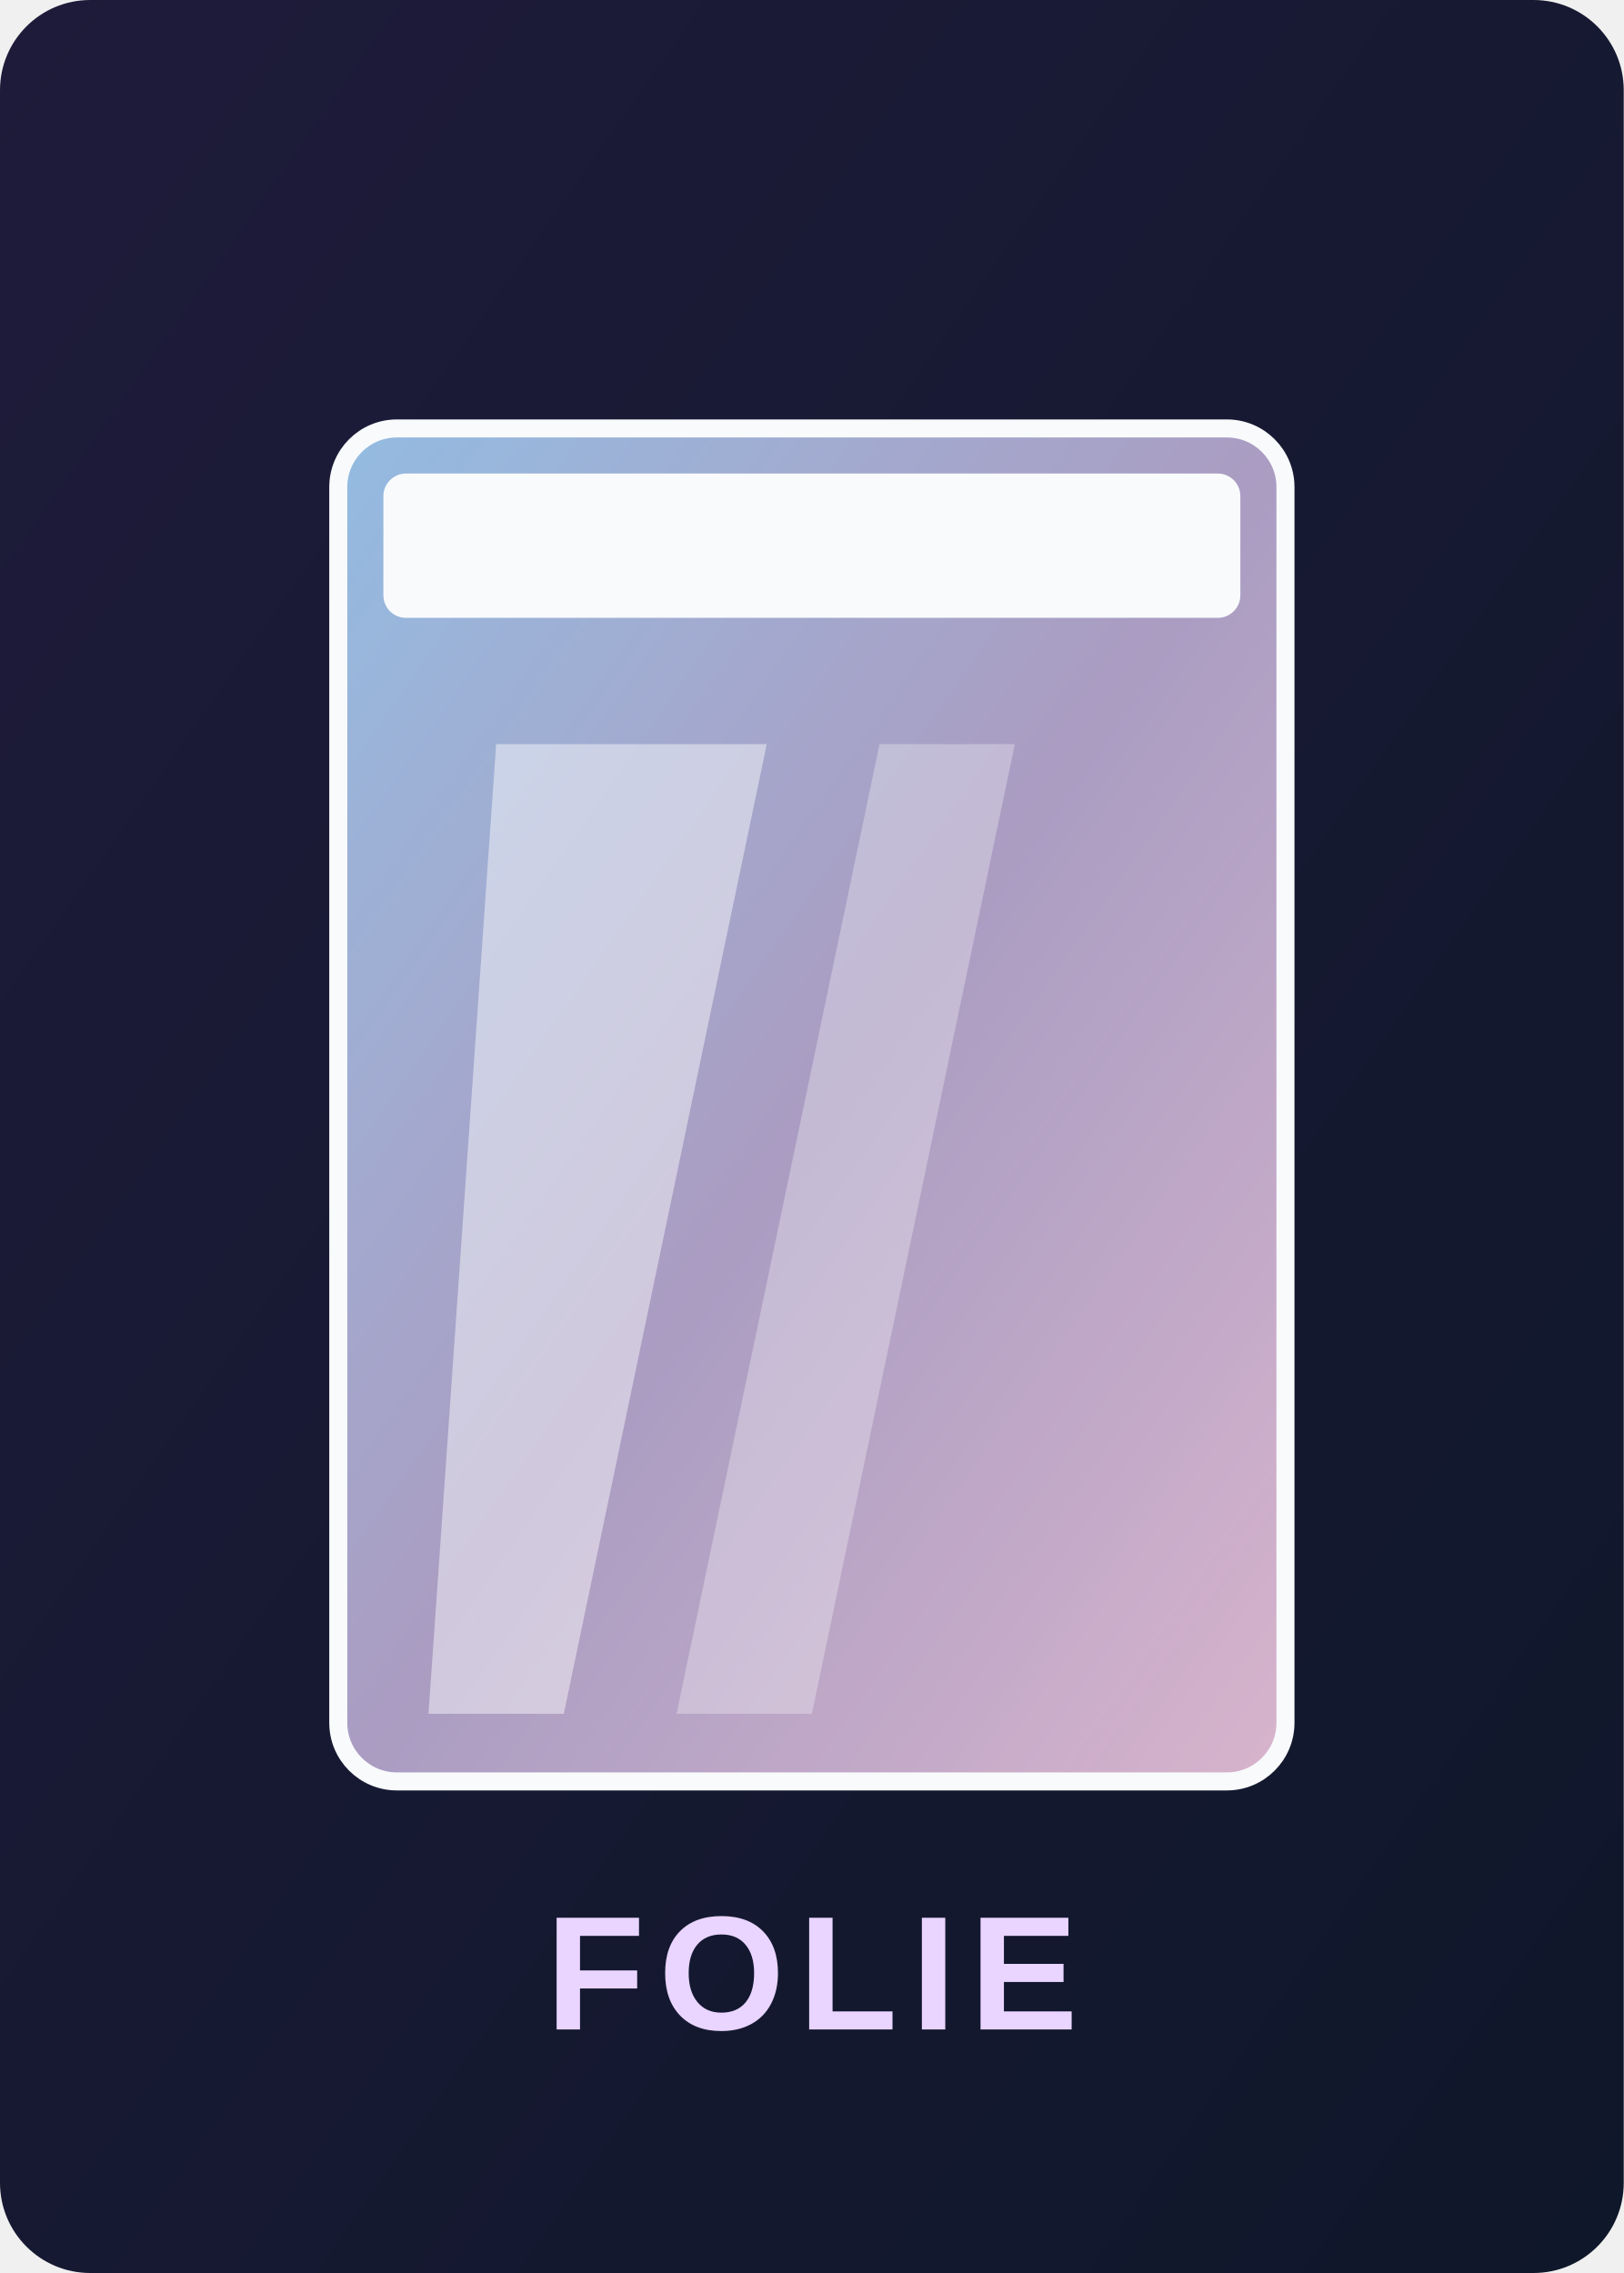
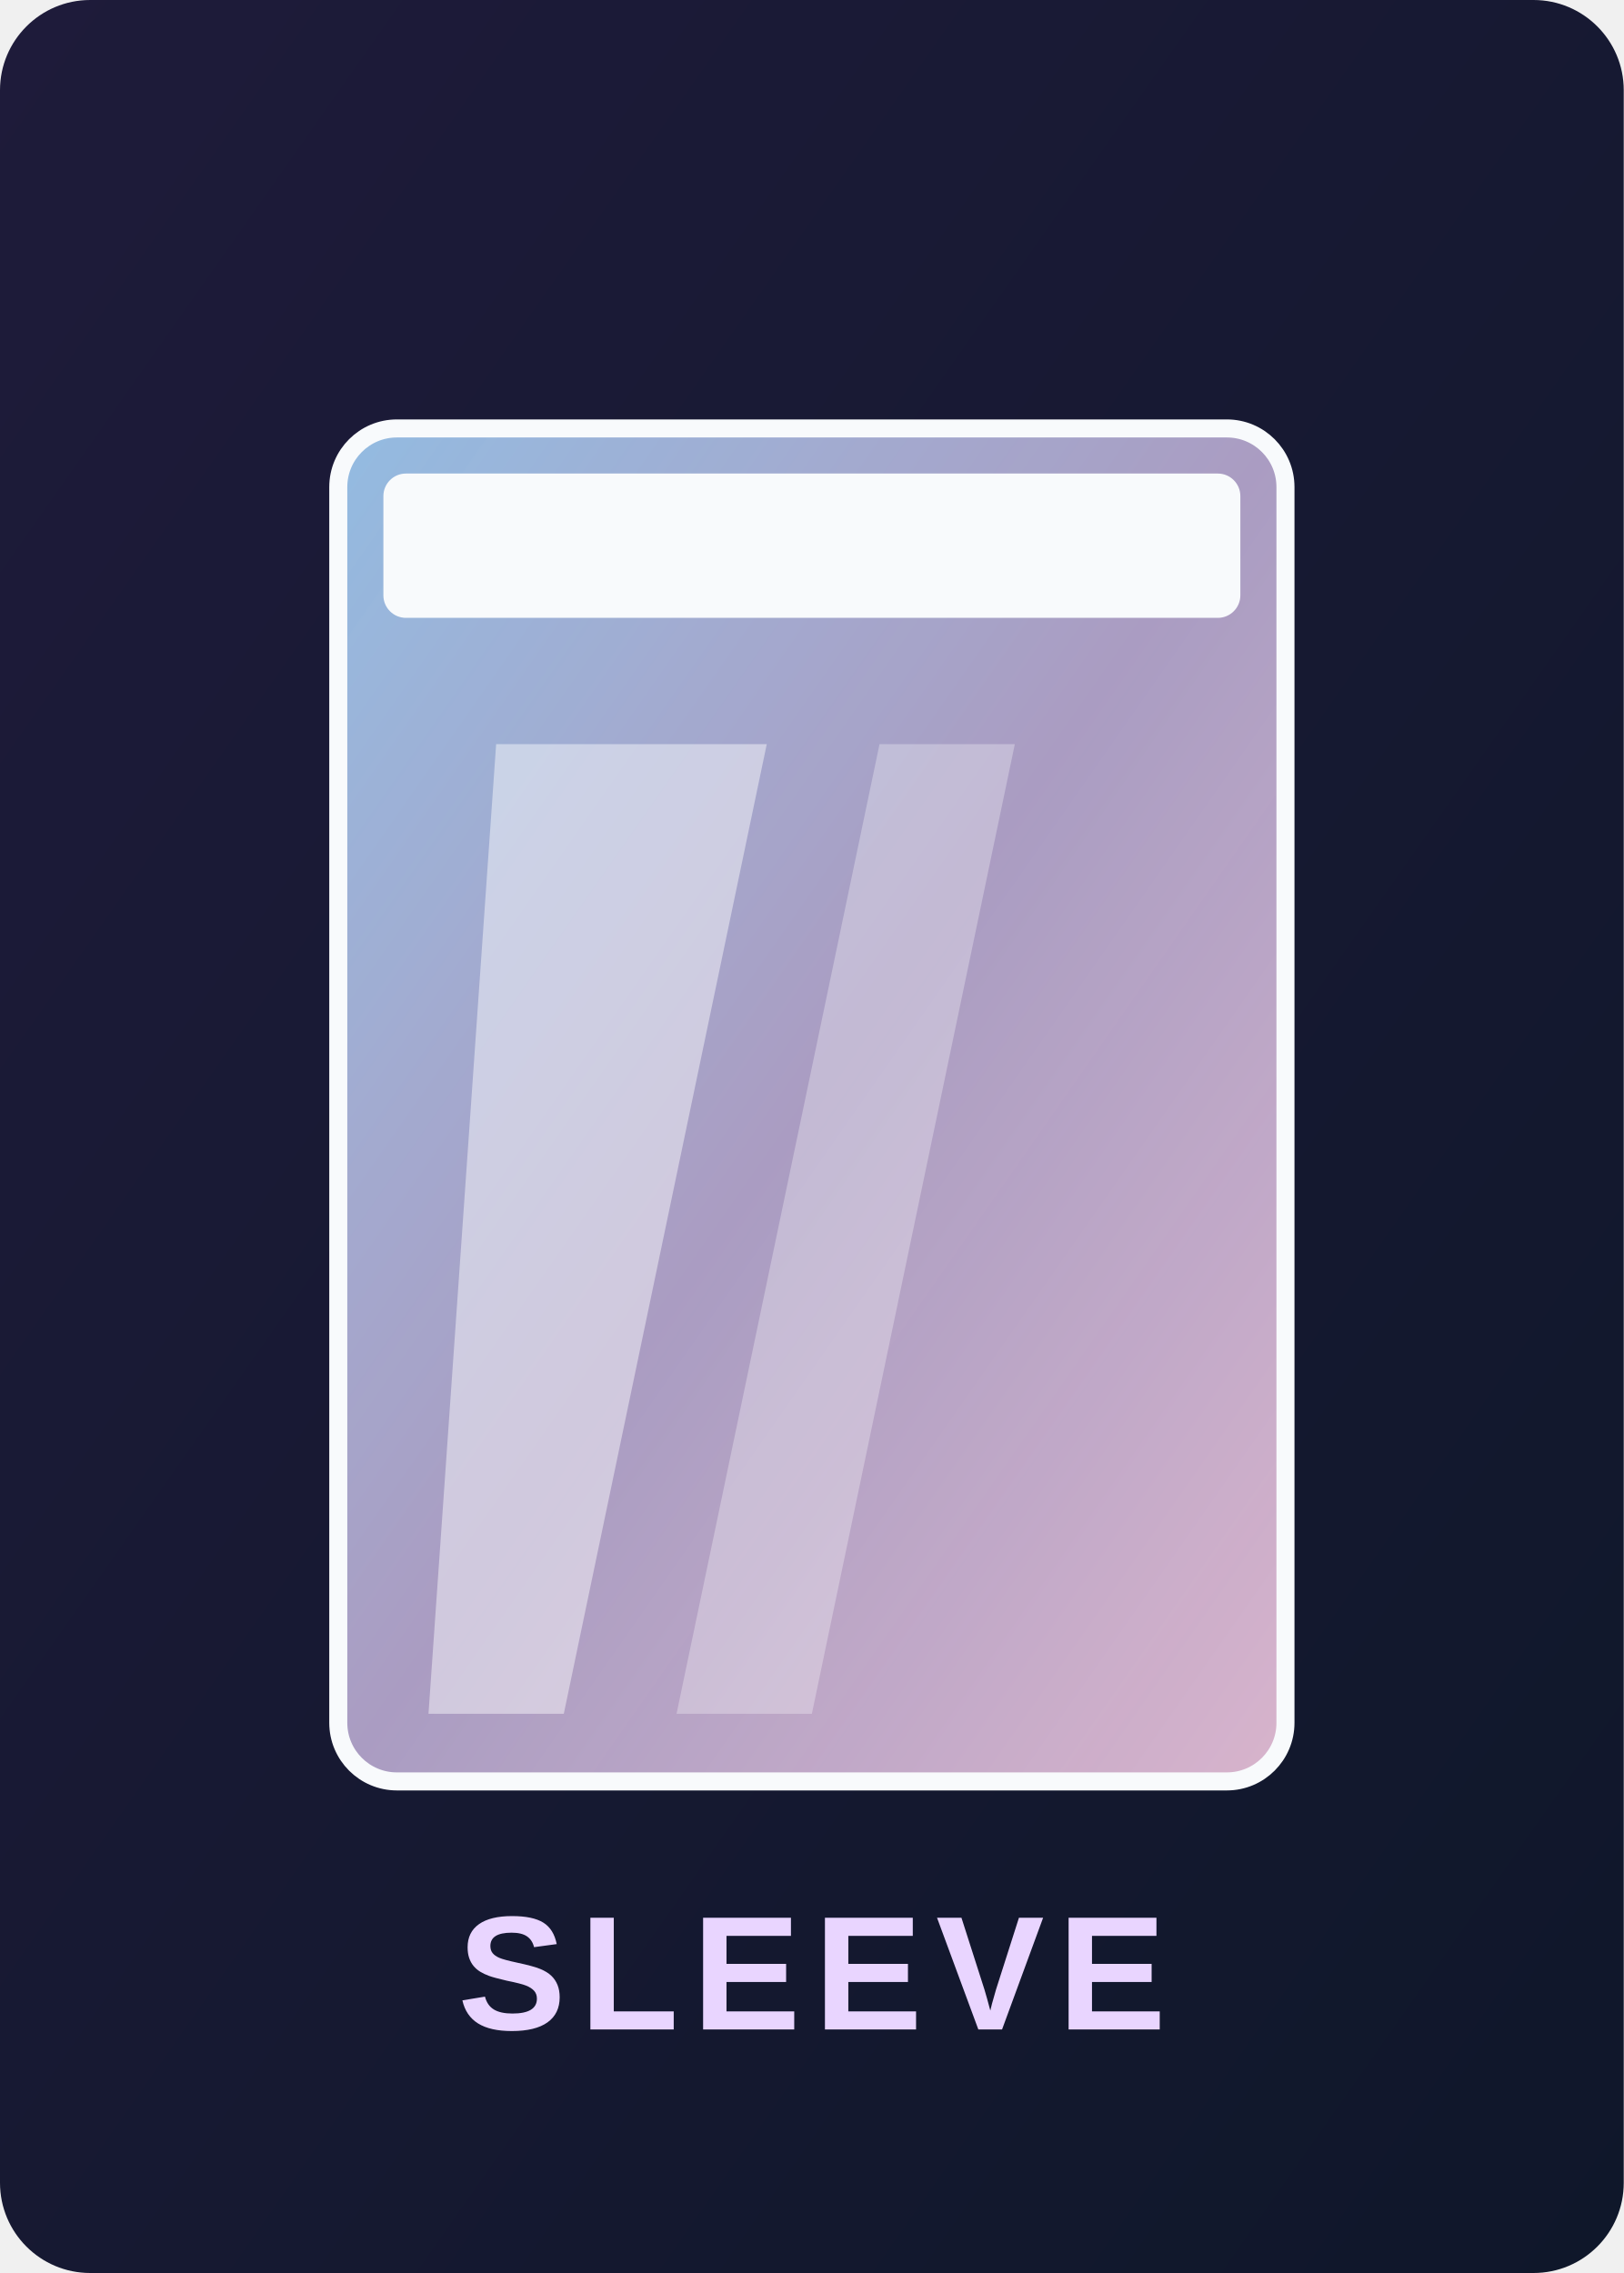
<svg xmlns="http://www.w3.org/2000/svg" viewBox="0 0 720 1008" width="720" height="1008">
  <defs>
    <linearGradient id="bg" x1="0" y1="0" x2="1" y2="1">
      <stop offset="0" stop-color="#1e1b3a" />
      <stop offset="1" stop-color="#0f172a" />
    </linearGradient>
    <linearGradient id="foil" x1="0" y1="0" x2="1" y2="1">
      <stop offset="0" stop-color="#a8d8ff" stop-opacity=".85" />
      <stop offset=".5" stop-color="#e9d5ff" stop-opacity=".7" />
      <stop offset="1" stop-color="#fbcfe8" stop-opacity=".85" />
    </linearGradient>
  </defs>
  <rect width="720" height="1008" rx="40" fill="url(#bg)" />
  <rect x="150" y="190" width="420" height="600" rx="26" fill="url(#foil)" stroke="#f8fafc" stroke-width="8" />
  <rect x="170" y="210" width="380" height="64" rx="10" fill="#f8fafc" />
  <path d="M220 330h120L250 760h-60Z" fill="#ffffff" opacity=".45" />
  <path d="M390 330h60L360 760h-60Z" fill="#ffffff" opacity=".3" />
-   <text x="360" y="900" text-anchor="middle" font-family="Arial, sans-serif" font-size="72" font-weight="700" fill="#e9d5ff" letter-spacing="6">FOLIE</text>
+   <text x="360" y="900" text-anchor="middle" font-family="Arial, sans-serif" font-size="72" font-weight="700" fill="#e9d5ff" letter-spacing="6">SLEEVE</text>
</svg>
